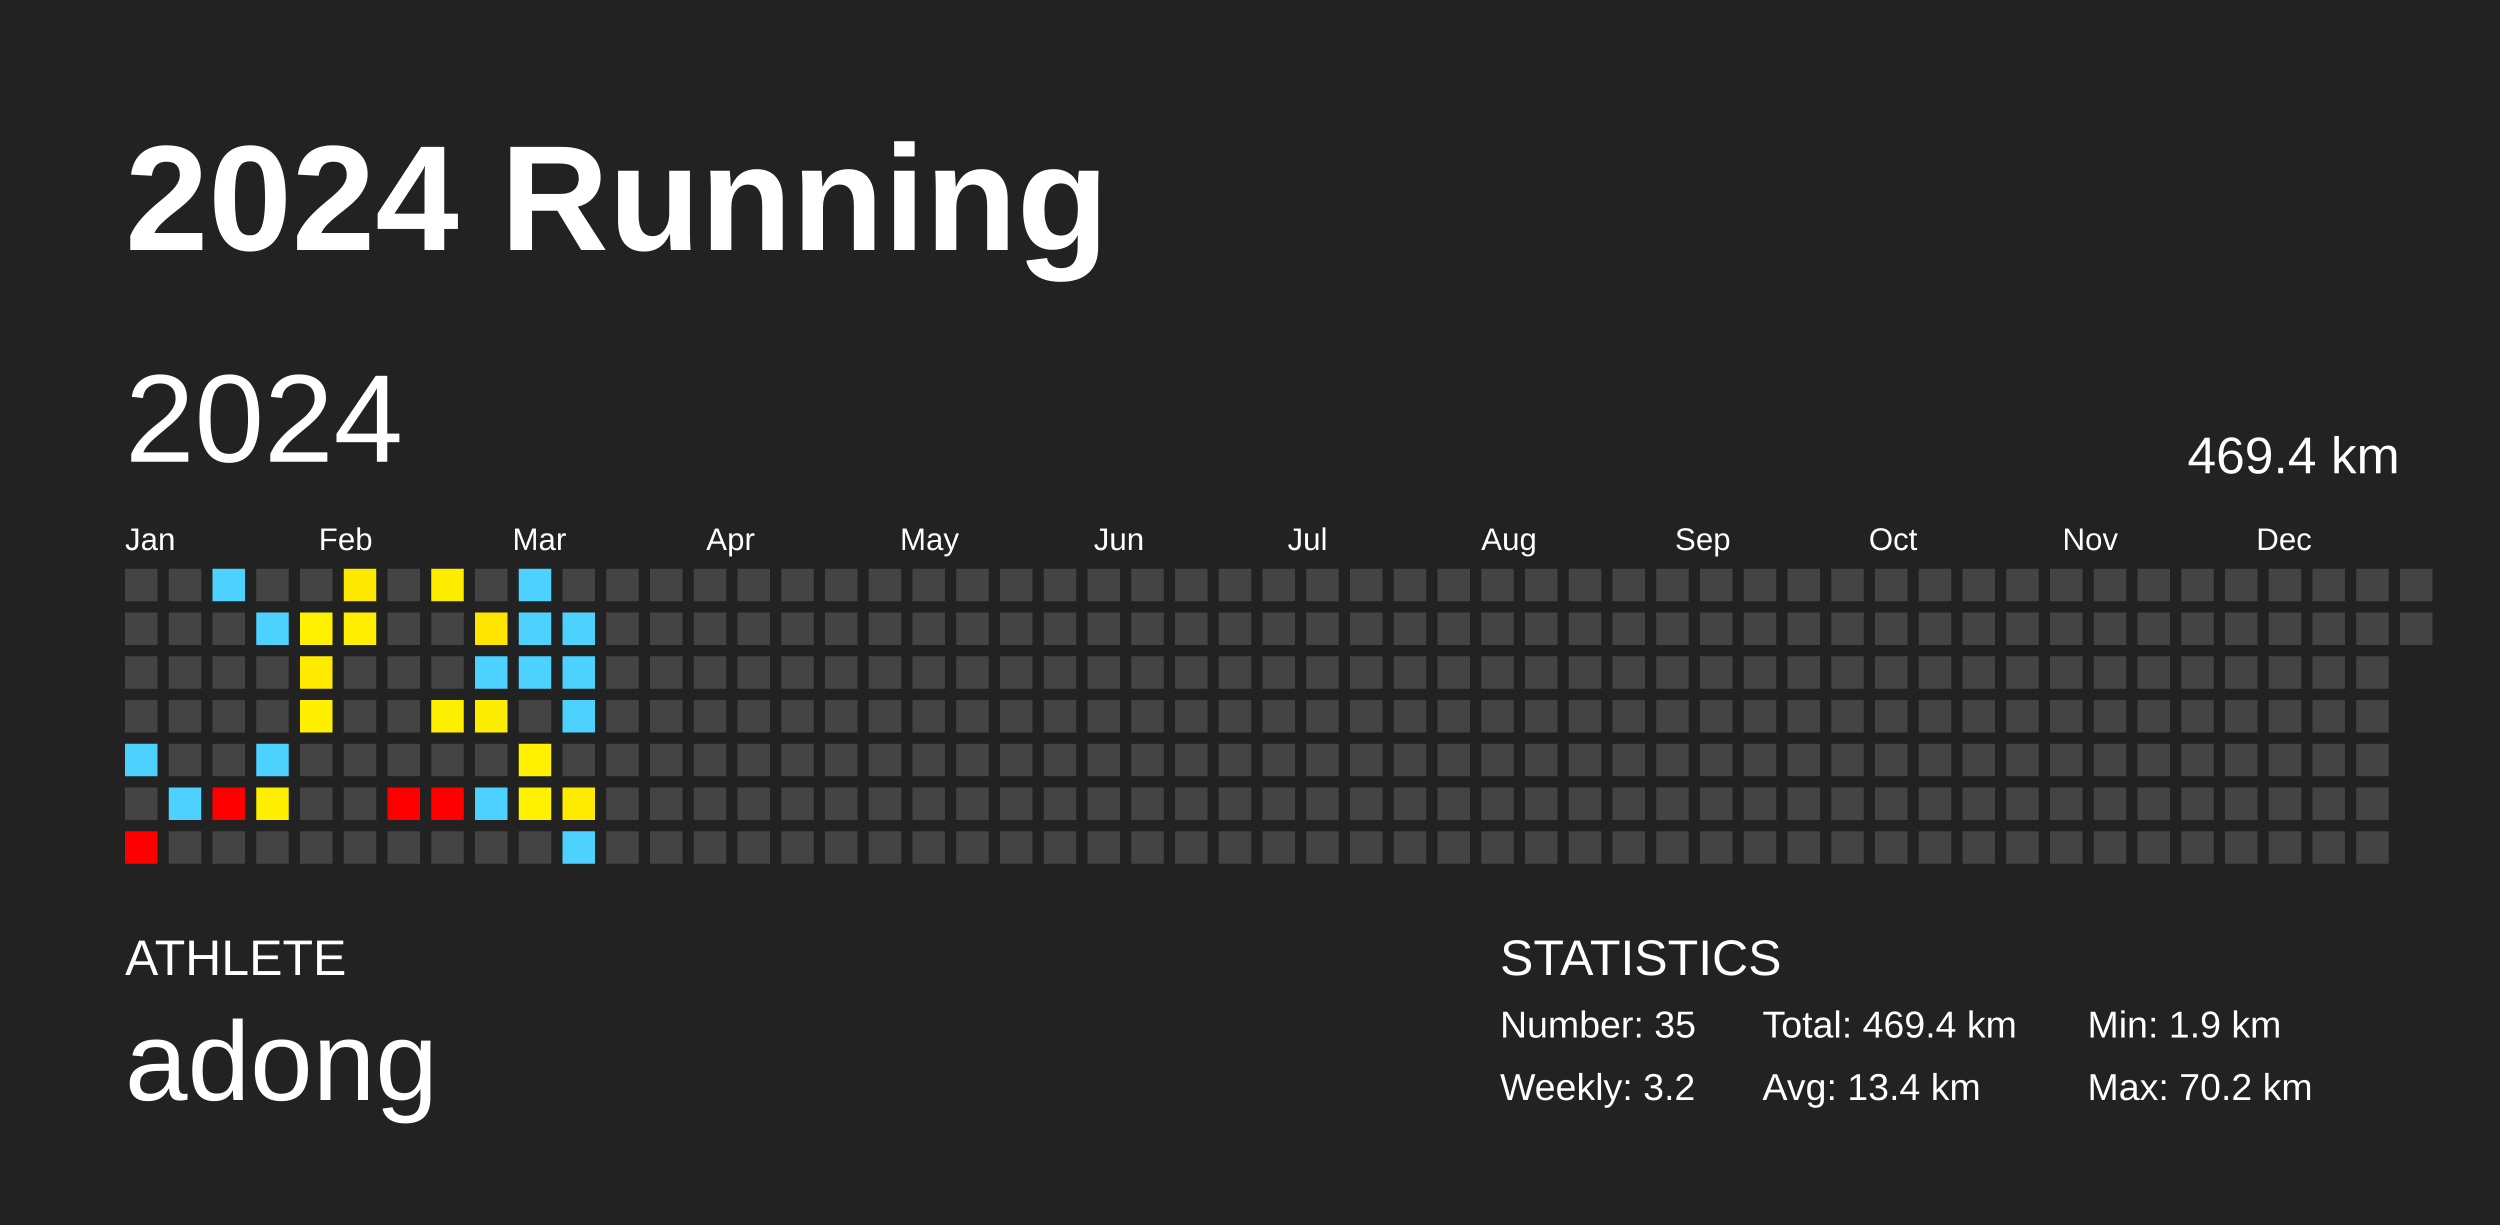
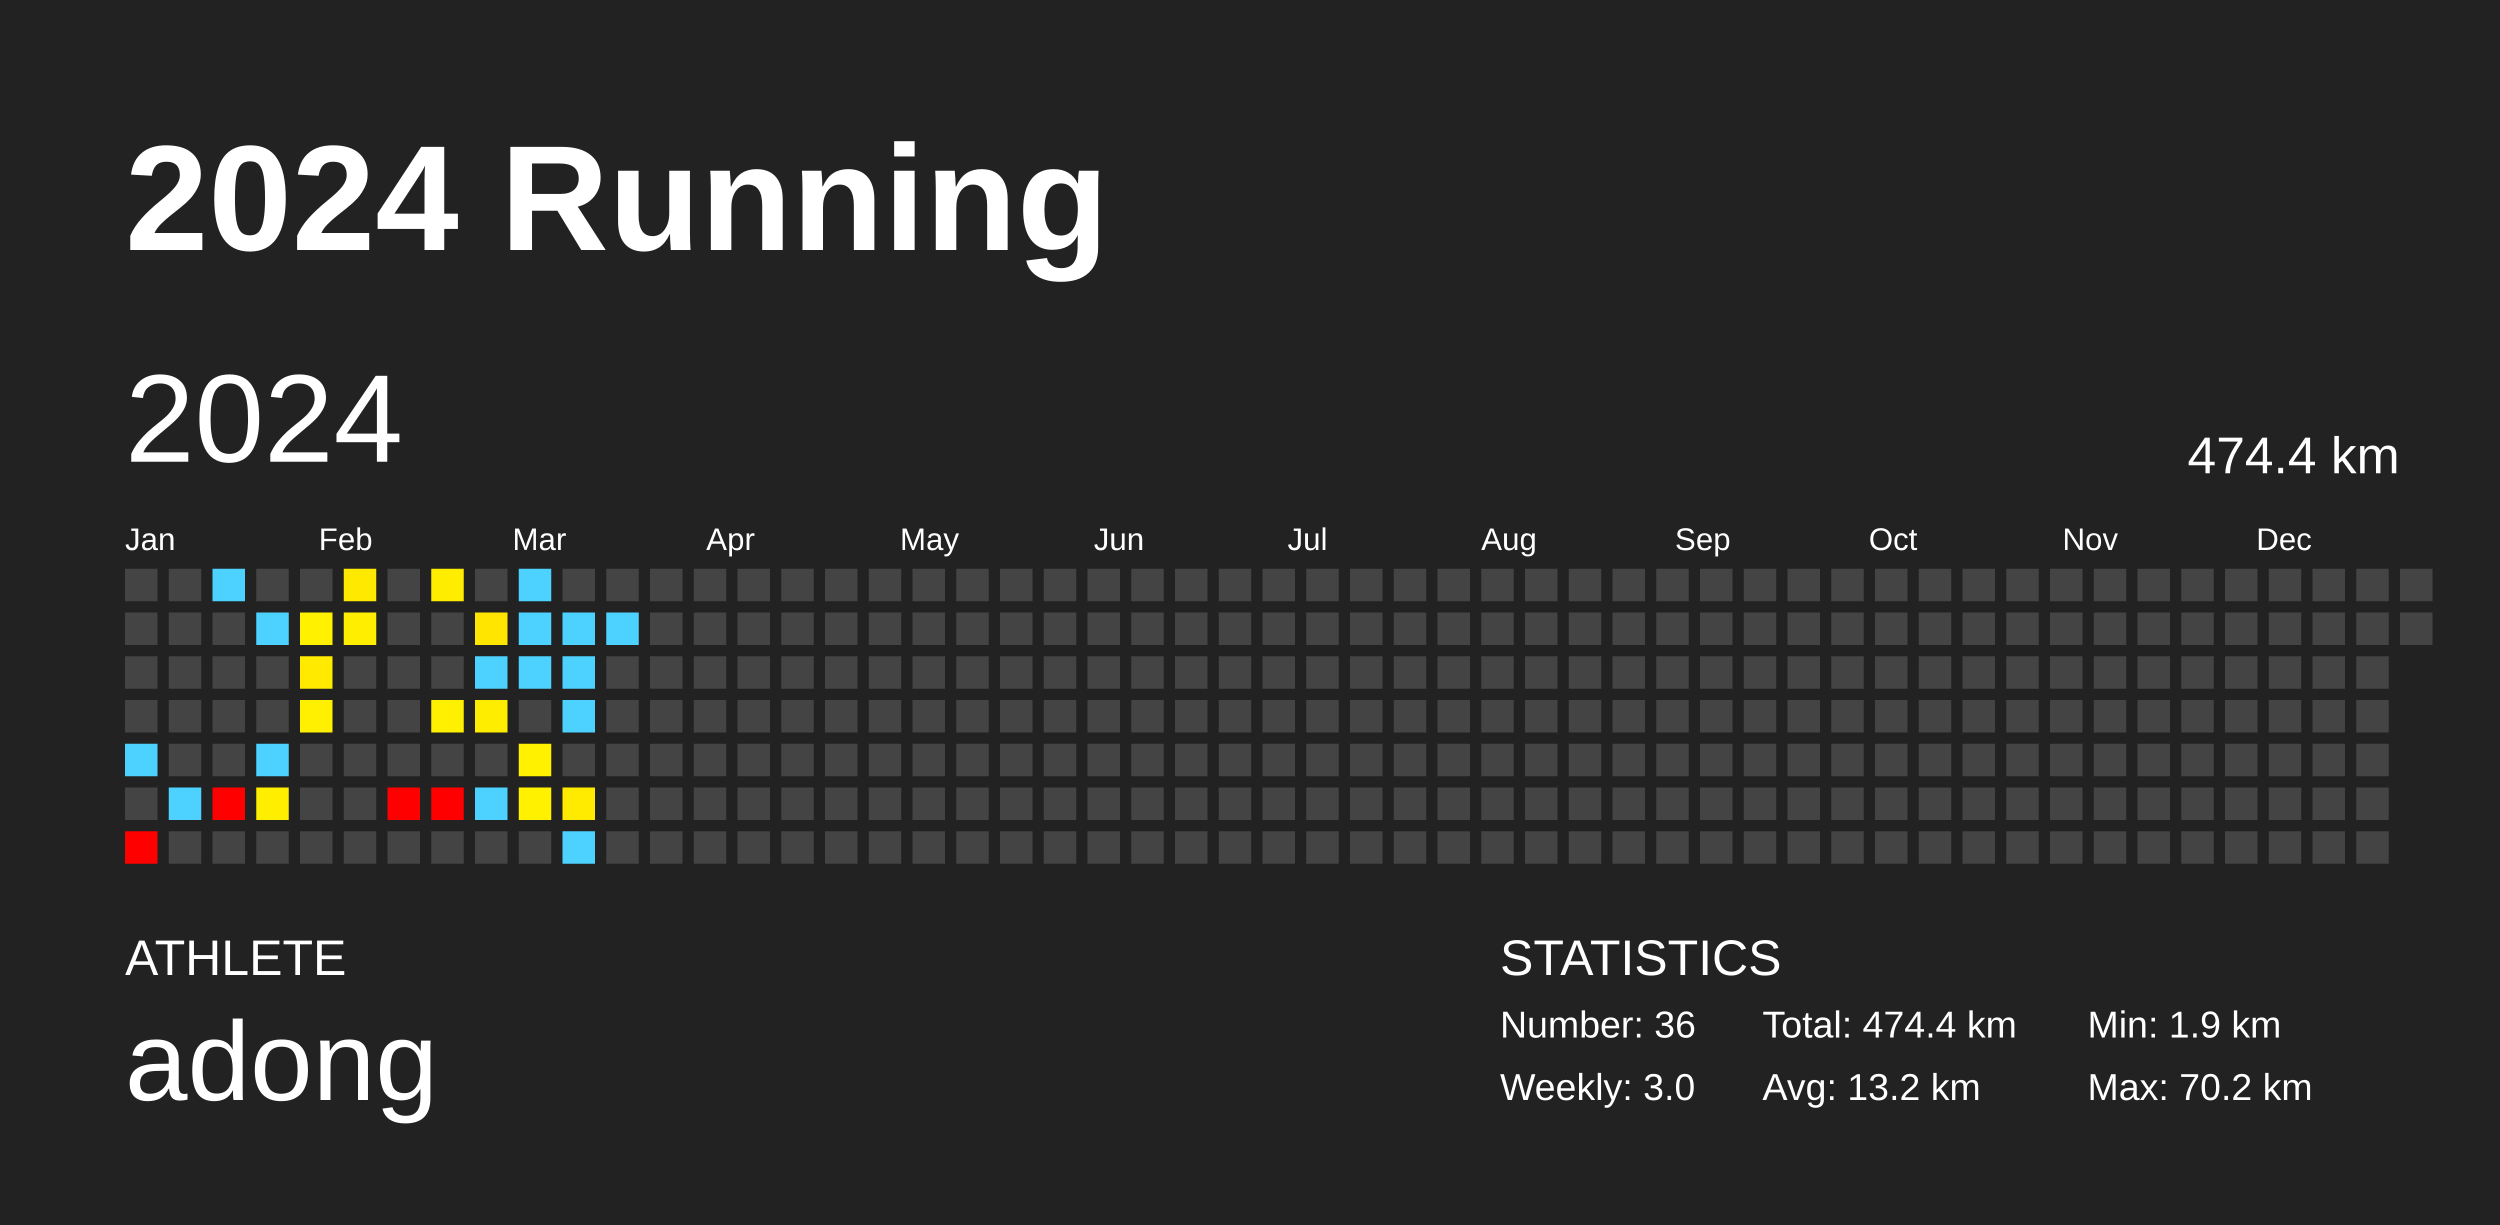
<svg xmlns="http://www.w3.org/2000/svg" baseProfile="full" height="98mm" version="1.1" viewBox="0,0,200,98" width="200mm">
  <defs />
  <rect fill="#222222" height="98" width="200" x="0" y="0" />
  <text fill="#FFFFFF" style="font-size:12px; font-family:Arial; font-weight:bold;" x="10" y="20">2024 Running</text>
  <text fill="#FFFFFF" style="font-size:4px; font-family:Arial" x="10" y="78">ATHLETE</text>
  <text fill="#FFFFFF" style="font-size:9px; font-family:Arial" x="10" y="88">adong</text>
  <text fill="#FFFFFF" style="font-size:4px; font-family:Arial" x="120" y="78">STATISTICS</text>
-   <text fill="#FFFFFF" style="font-size:3px; font-family:Arial" x="120" y="83">Number: 35</text>
-   <text fill="#FFFFFF" style="font-size:3px; font-family:Arial" x="120" y="88">Weekly: 3.2</text>
-   <text fill="#FFFFFF" style="font-size:3px; font-family:Arial" x="141" y="83">Total: 469.4 km</text>
-   <text fill="#FFFFFF" style="font-size:3px; font-family:Arial" x="141" y="88">Avg: 13.4 km</text>
+   <text fill="#FFFFFF" style="font-size:3px; font-family:Arial" x="120" y="83">Number: 36</text>
+   <text fill="#FFFFFF" style="font-size:3px; font-family:Arial" x="120" y="88">Weekly: 3.0</text>
+   <text fill="#FFFFFF" style="font-size:3px; font-family:Arial" x="141" y="83">Total: 474.4 km</text>
+   <text fill="#FFFFFF" style="font-size:3px; font-family:Arial" x="141" y="88">Avg: 13.2 km</text>
  <text fill="#FFFFFF" style="font-size:3px; font-family:Arial" x="167" y="83">Min: 1.9 km</text>
  <text fill="#FFFFFF" style="font-size:3px; font-family:Arial" x="167" y="88">Max: 70.2 km</text>
  <text dominant-baseline="hanging" fill="#FFFFFF" style="font-size:10.0px; font-family:Arial;" x="10" y="30">2024</text>
-   <text dominant-baseline="hanging" fill="#FFFFFF" style="font-size:4.125px; font-family:Arial;" x="175" y="35">469.4 km</text>
+   <text dominant-baseline="hanging" fill="#FFFFFF" style="font-size:4.125px; font-family:Arial;" x="175" y="35">474.4 km</text>
  <text fill="#FFFFFF" style="font-size:2.5px; font-family:Arial" x="10.0" y="44">Jan</text>
  <text fill="#FFFFFF" style="font-size:2.5px; font-family:Arial" x="25.5" y="44">Feb</text>
  <text fill="#FFFFFF" style="font-size:2.5px; font-family:Arial" x="41.0" y="44">Mar</text>
  <text fill="#FFFFFF" style="font-size:2.5px; font-family:Arial" x="56.5" y="44">Apr</text>
  <text fill="#FFFFFF" style="font-size:2.5px; font-family:Arial" x="72.0" y="44">May</text>
  <text fill="#FFFFFF" style="font-size:2.5px; font-family:Arial" x="87.5" y="44">Jun</text>
  <text fill="#FFFFFF" style="font-size:2.5px; font-family:Arial" x="103.0" y="44">Jul</text>
  <text fill="#FFFFFF" style="font-size:2.5px; font-family:Arial" x="118.5" y="44">Aug</text>
  <text fill="#FFFFFF" style="font-size:2.5px; font-family:Arial" x="134.0" y="44">Sep</text>
  <text fill="#FFFFFF" style="font-size:2.5px; font-family:Arial" x="149.5" y="44">Oct</text>
  <text fill="#FFFFFF" style="font-size:2.5px; font-family:Arial" x="165.0" y="44">Nov</text>
  <text fill="#FFFFFF" style="font-size:2.5px; font-family:Arial" x="180.5" y="44">Dec</text>
  <rect fill="#444444" height="2.6" width="2.6" x="10.0" y="45.5" />
  <rect fill="#444444" height="2.6" width="2.6" x="10.0" y="49.0" />
  <rect fill="#444444" height="2.6" width="2.6" x="10.0" y="52.5" />
  <rect fill="#444444" height="2.6" width="2.6" x="10.0" y="56.0" />
  <rect fill="#4dd2ff" height="2.6" width="2.6" x="10.0" y="59.5" />
  <rect fill="#444444" height="2.6" width="2.6" x="10.0" y="63.0" />
  <rect fill="red" height="2.6" width="2.6" x="10.0" y="66.5" />
  <rect fill="#444444" height="2.6" width="2.6" x="13.5" y="45.5" />
  <rect fill="#444444" height="2.6" width="2.6" x="13.5" y="49.0" />
  <rect fill="#444444" height="2.6" width="2.6" x="13.5" y="52.5" />
  <rect fill="#444444" height="2.6" width="2.6" x="13.5" y="56.0" />
  <rect fill="#444444" height="2.6" width="2.6" x="13.5" y="59.5" />
  <rect fill="#4dd2ff" height="2.6" width="2.6" x="13.5" y="63.0" />
  <rect fill="#444444" height="2.6" width="2.6" x="13.5" y="66.5" />
  <rect fill="#4dd2ff" height="2.6" width="2.6" x="17.0" y="45.5" />
  <rect fill="#444444" height="2.6" width="2.6" x="17.0" y="49.0" />
  <rect fill="#444444" height="2.6" width="2.6" x="17.0" y="52.5" />
  <rect fill="#444444" height="2.6" width="2.6" x="17.0" y="56.0" />
  <rect fill="#444444" height="2.6" width="2.6" x="17.0" y="59.5" />
  <rect fill="red" height="2.6" width="2.6" x="17.0" y="63.0" />
  <rect fill="#444444" height="2.6" width="2.6" x="17.0" y="66.5" />
  <rect fill="#444444" height="2.6" width="2.6" x="20.5" y="45.5" />
  <rect fill="#4dd2ff" height="2.6" width="2.6" x="20.5" y="49.0" />
  <rect fill="#444444" height="2.6" width="2.6" x="20.5" y="52.5" />
  <rect fill="#444444" height="2.6" width="2.6" x="20.5" y="56.0" />
  <rect fill="#4dd2ff" height="2.6" width="2.6" x="20.5" y="59.5" />
  <rect fill="#ffee00" height="2.6" width="2.6" x="20.5" y="63.0" />
  <rect fill="#444444" height="2.6" width="2.6" x="20.5" y="66.5" />
  <rect fill="#444444" height="2.6" width="2.6" x="24.0" y="45.5" />
  <rect fill="#fff100" height="2.6" width="2.6" x="24.0" y="49.0" />
  <rect fill="#ffea00" height="2.6" width="2.6" x="24.0" y="52.5" />
  <rect fill="#ffef00" height="2.6" width="2.6" x="24.0" y="56.0" />
  <rect fill="#444444" height="2.6" width="2.6" x="24.0" y="59.5" />
  <rect fill="#444444" height="2.6" width="2.6" x="24.0" y="63.0" />
  <rect fill="#444444" height="2.6" width="2.6" x="24.0" y="66.5" />
  <rect fill="#ffe900" height="2.6" width="2.6" x="27.5" y="45.5" />
  <rect fill="#ffee00" height="2.6" width="2.6" x="27.5" y="49.0" />
  <rect fill="#444444" height="2.6" width="2.6" x="27.5" y="52.5" />
  <rect fill="#444444" height="2.6" width="2.6" x="27.5" y="56.0" />
  <rect fill="#444444" height="2.6" width="2.6" x="27.5" y="59.5" />
  <rect fill="#444444" height="2.6" width="2.6" x="27.5" y="63.0" />
  <rect fill="#444444" height="2.6" width="2.6" x="27.5" y="66.5" />
  <rect fill="#444444" height="2.6" width="2.6" x="31.0" y="45.5" />
  <rect fill="#444444" height="2.6" width="2.6" x="31.0" y="49.0" />
  <rect fill="#444444" height="2.6" width="2.6" x="31.0" y="52.5" />
  <rect fill="#444444" height="2.6" width="2.6" x="31.0" y="56.0" />
  <rect fill="#444444" height="2.6" width="2.6" x="31.0" y="59.5" />
  <rect fill="red" height="2.6" width="2.6" x="31.0" y="63.0" />
  <rect fill="#444444" height="2.6" width="2.6" x="31.0" y="66.5" />
  <rect fill="#ffed00" height="2.6" width="2.6" x="34.5" y="45.5" />
  <rect fill="#444444" height="2.6" width="2.6" x="34.5" y="49.0" />
  <rect fill="#444444" height="2.6" width="2.6" x="34.5" y="52.5" />
  <rect fill="#ffef00" height="2.6" width="2.6" x="34.5" y="56.0" />
  <rect fill="#444444" height="2.6" width="2.6" x="34.5" y="59.5" />
  <rect fill="red" height="2.6" width="2.6" x="34.5" y="63.0" />
  <rect fill="#444444" height="2.6" width="2.6" x="34.5" y="66.5" />
  <rect fill="#444444" height="2.6" width="2.6" x="38.0" y="45.5" />
  <rect fill="#ffe500" height="2.6" width="2.6" x="38.0" y="49.0" />
  <rect fill="#4dd2ff" height="2.6" width="2.6" x="38.0" y="52.5" />
  <rect fill="#ffed00" height="2.6" width="2.6" x="38.0" y="56.0" />
  <rect fill="#444444" height="2.6" width="2.6" x="38.0" y="59.5" />
  <rect fill="#4dd2ff" height="2.6" width="2.6" x="38.0" y="63.0" />
  <rect fill="#444444" height="2.6" width="2.6" x="38.0" y="66.5" />
  <rect fill="#4dd2ff" height="2.6" width="2.6" x="41.5" y="45.5" />
  <rect fill="#4dd2ff" height="2.6" width="2.6" x="41.5" y="49.0" />
  <rect fill="#4dd2ff" height="2.6" width="2.6" x="41.5" y="52.5" />
  <rect fill="#444444" height="2.6" width="2.6" x="41.5" y="56.0" />
  <rect fill="#fff100" height="2.6" width="2.6" x="41.5" y="59.5" />
  <rect fill="#fff100" height="2.6" width="2.6" x="41.5" y="63.0" />
  <rect fill="#444444" height="2.6" width="2.6" x="41.5" y="66.5" />
  <rect fill="#444444" height="2.6" width="2.6" x="45.0" y="45.5" />
  <rect fill="#4dd2ff" height="2.6" width="2.6" x="45.0" y="49.0" />
  <rect fill="#4dd2ff" height="2.6" width="2.6" x="45.0" y="52.5" />
  <rect fill="#4dd2ff" height="2.6" width="2.6" x="45.0" y="56.0" />
  <rect fill="#444444" height="2.6" width="2.6" x="45.0" y="59.5" />
  <rect fill="#ffeb00" height="2.6" width="2.6" x="45.0" y="63.0" />
  <rect fill="#4dd2ff" height="2.6" width="2.6" x="45.0" y="66.5" />
  <rect fill="#444444" height="2.6" width="2.6" x="48.5" y="45.5" />
-   <rect fill="#444444" height="2.6" width="2.6" x="48.5" y="49.0" />
+   <rect fill="#4dd2ff" height="2.6" width="2.6" x="48.5" y="49.0" />
  <rect fill="#444444" height="2.6" width="2.6" x="48.5" y="52.5" />
  <rect fill="#444444" height="2.6" width="2.6" x="48.5" y="56.0" />
  <rect fill="#444444" height="2.6" width="2.6" x="48.5" y="59.5" />
  <rect fill="#444444" height="2.6" width="2.6" x="48.5" y="63.0" />
  <rect fill="#444444" height="2.6" width="2.6" x="48.5" y="66.5" />
  <rect fill="#444444" height="2.6" width="2.6" x="52.0" y="45.5" />
  <rect fill="#444444" height="2.6" width="2.6" x="52.0" y="49.0" />
  <rect fill="#444444" height="2.6" width="2.6" x="52.0" y="52.5" />
  <rect fill="#444444" height="2.6" width="2.6" x="52.0" y="56.0" />
  <rect fill="#444444" height="2.6" width="2.6" x="52.0" y="59.5" />
  <rect fill="#444444" height="2.6" width="2.6" x="52.0" y="63.0" />
  <rect fill="#444444" height="2.6" width="2.6" x="52.0" y="66.5" />
  <rect fill="#444444" height="2.6" width="2.6" x="55.5" y="45.5" />
  <rect fill="#444444" height="2.6" width="2.6" x="55.5" y="49.0" />
  <rect fill="#444444" height="2.6" width="2.6" x="55.5" y="52.5" />
  <rect fill="#444444" height="2.6" width="2.6" x="55.5" y="56.0" />
  <rect fill="#444444" height="2.6" width="2.6" x="55.5" y="59.5" />
  <rect fill="#444444" height="2.6" width="2.6" x="55.5" y="63.0" />
  <rect fill="#444444" height="2.6" width="2.6" x="55.5" y="66.5" />
  <rect fill="#444444" height="2.6" width="2.6" x="59.0" y="45.5" />
  <rect fill="#444444" height="2.6" width="2.6" x="59.0" y="49.0" />
  <rect fill="#444444" height="2.6" width="2.6" x="59.0" y="52.5" />
  <rect fill="#444444" height="2.6" width="2.6" x="59.0" y="56.0" />
  <rect fill="#444444" height="2.6" width="2.6" x="59.0" y="59.5" />
  <rect fill="#444444" height="2.6" width="2.6" x="59.0" y="63.0" />
  <rect fill="#444444" height="2.6" width="2.6" x="59.0" y="66.5" />
  <rect fill="#444444" height="2.6" width="2.6" x="62.5" y="45.5" />
  <rect fill="#444444" height="2.6" width="2.6" x="62.5" y="49.0" />
  <rect fill="#444444" height="2.6" width="2.6" x="62.5" y="52.5" />
  <rect fill="#444444" height="2.6" width="2.6" x="62.5" y="56.0" />
  <rect fill="#444444" height="2.6" width="2.6" x="62.5" y="59.5" />
  <rect fill="#444444" height="2.6" width="2.6" x="62.5" y="63.0" />
  <rect fill="#444444" height="2.6" width="2.6" x="62.5" y="66.5" />
  <rect fill="#444444" height="2.6" width="2.6" x="66.0" y="45.5" />
  <rect fill="#444444" height="2.6" width="2.6" x="66.0" y="49.0" />
  <rect fill="#444444" height="2.6" width="2.6" x="66.0" y="52.5" />
  <rect fill="#444444" height="2.6" width="2.6" x="66.0" y="56.0" />
  <rect fill="#444444" height="2.6" width="2.6" x="66.0" y="59.5" />
  <rect fill="#444444" height="2.6" width="2.6" x="66.0" y="63.0" />
  <rect fill="#444444" height="2.6" width="2.6" x="66.0" y="66.5" />
  <rect fill="#444444" height="2.6" width="2.6" x="69.5" y="45.5" />
  <rect fill="#444444" height="2.6" width="2.6" x="69.5" y="49.0" />
  <rect fill="#444444" height="2.6" width="2.6" x="69.5" y="52.5" />
  <rect fill="#444444" height="2.6" width="2.6" x="69.5" y="56.0" />
  <rect fill="#444444" height="2.6" width="2.6" x="69.5" y="59.5" />
  <rect fill="#444444" height="2.6" width="2.6" x="69.5" y="63.0" />
  <rect fill="#444444" height="2.6" width="2.6" x="69.5" y="66.5" />
  <rect fill="#444444" height="2.6" width="2.6" x="73.0" y="45.5" />
  <rect fill="#444444" height="2.6" width="2.6" x="73.0" y="49.0" />
  <rect fill="#444444" height="2.6" width="2.6" x="73.0" y="52.5" />
  <rect fill="#444444" height="2.6" width="2.6" x="73.0" y="56.0" />
  <rect fill="#444444" height="2.6" width="2.6" x="73.0" y="59.5" />
  <rect fill="#444444" height="2.6" width="2.6" x="73.0" y="63.0" />
  <rect fill="#444444" height="2.6" width="2.6" x="73.0" y="66.5" />
  <rect fill="#444444" height="2.6" width="2.6" x="76.5" y="45.5" />
  <rect fill="#444444" height="2.6" width="2.6" x="76.5" y="49.0" />
  <rect fill="#444444" height="2.6" width="2.6" x="76.5" y="52.5" />
  <rect fill="#444444" height="2.6" width="2.6" x="76.5" y="56.0" />
  <rect fill="#444444" height="2.6" width="2.6" x="76.5" y="59.5" />
  <rect fill="#444444" height="2.6" width="2.6" x="76.5" y="63.0" />
  <rect fill="#444444" height="2.6" width="2.6" x="76.5" y="66.5" />
  <rect fill="#444444" height="2.6" width="2.6" x="80.0" y="45.5" />
  <rect fill="#444444" height="2.6" width="2.6" x="80.0" y="49.0" />
  <rect fill="#444444" height="2.6" width="2.6" x="80.0" y="52.5" />
  <rect fill="#444444" height="2.6" width="2.6" x="80.0" y="56.0" />
  <rect fill="#444444" height="2.6" width="2.6" x="80.0" y="59.5" />
  <rect fill="#444444" height="2.6" width="2.6" x="80.0" y="63.0" />
  <rect fill="#444444" height="2.6" width="2.6" x="80.0" y="66.5" />
  <rect fill="#444444" height="2.6" width="2.6" x="83.5" y="45.5" />
  <rect fill="#444444" height="2.6" width="2.6" x="83.5" y="49.0" />
  <rect fill="#444444" height="2.6" width="2.6" x="83.5" y="52.5" />
  <rect fill="#444444" height="2.6" width="2.6" x="83.5" y="56.0" />
  <rect fill="#444444" height="2.6" width="2.6" x="83.5" y="59.5" />
  <rect fill="#444444" height="2.6" width="2.6" x="83.5" y="63.0" />
  <rect fill="#444444" height="2.6" width="2.6" x="83.5" y="66.5" />
  <rect fill="#444444" height="2.6" width="2.6" x="87.0" y="45.5" />
  <rect fill="#444444" height="2.6" width="2.6" x="87.0" y="49.0" />
  <rect fill="#444444" height="2.6" width="2.6" x="87.0" y="52.5" />
  <rect fill="#444444" height="2.6" width="2.6" x="87.0" y="56.0" />
  <rect fill="#444444" height="2.6" width="2.6" x="87.0" y="59.5" />
  <rect fill="#444444" height="2.6" width="2.6" x="87.0" y="63.0" />
  <rect fill="#444444" height="2.6" width="2.6" x="87.0" y="66.5" />
  <rect fill="#444444" height="2.6" width="2.6" x="90.5" y="45.5" />
  <rect fill="#444444" height="2.6" width="2.6" x="90.5" y="49.0" />
  <rect fill="#444444" height="2.6" width="2.6" x="90.5" y="52.5" />
  <rect fill="#444444" height="2.6" width="2.6" x="90.5" y="56.0" />
  <rect fill="#444444" height="2.6" width="2.6" x="90.5" y="59.5" />
  <rect fill="#444444" height="2.6" width="2.6" x="90.5" y="63.0" />
  <rect fill="#444444" height="2.6" width="2.6" x="90.5" y="66.5" />
  <rect fill="#444444" height="2.6" width="2.6" x="94.0" y="45.5" />
  <rect fill="#444444" height="2.6" width="2.6" x="94.0" y="49.0" />
  <rect fill="#444444" height="2.6" width="2.6" x="94.0" y="52.5" />
  <rect fill="#444444" height="2.6" width="2.6" x="94.0" y="56.0" />
  <rect fill="#444444" height="2.6" width="2.6" x="94.0" y="59.5" />
  <rect fill="#444444" height="2.6" width="2.6" x="94.0" y="63.0" />
  <rect fill="#444444" height="2.6" width="2.6" x="94.0" y="66.5" />
  <rect fill="#444444" height="2.6" width="2.6" x="97.5" y="45.5" />
  <rect fill="#444444" height="2.6" width="2.6" x="97.5" y="49.0" />
  <rect fill="#444444" height="2.6" width="2.6" x="97.5" y="52.5" />
  <rect fill="#444444" height="2.6" width="2.6" x="97.5" y="56.0" />
  <rect fill="#444444" height="2.6" width="2.6" x="97.5" y="59.5" />
  <rect fill="#444444" height="2.6" width="2.6" x="97.5" y="63.0" />
  <rect fill="#444444" height="2.6" width="2.6" x="97.5" y="66.5" />
  <rect fill="#444444" height="2.6" width="2.6" x="101.0" y="45.5" />
  <rect fill="#444444" height="2.6" width="2.6" x="101.0" y="49.0" />
  <rect fill="#444444" height="2.6" width="2.6" x="101.0" y="52.5" />
  <rect fill="#444444" height="2.6" width="2.6" x="101.0" y="56.0" />
  <rect fill="#444444" height="2.6" width="2.6" x="101.0" y="59.5" />
  <rect fill="#444444" height="2.6" width="2.6" x="101.0" y="63.0" />
  <rect fill="#444444" height="2.6" width="2.6" x="101.0" y="66.5" />
  <rect fill="#444444" height="2.6" width="2.6" x="104.5" y="45.5" />
  <rect fill="#444444" height="2.6" width="2.6" x="104.5" y="49.0" />
  <rect fill="#444444" height="2.6" width="2.6" x="104.5" y="52.5" />
  <rect fill="#444444" height="2.6" width="2.6" x="104.5" y="56.0" />
  <rect fill="#444444" height="2.6" width="2.6" x="104.5" y="59.5" />
  <rect fill="#444444" height="2.6" width="2.6" x="104.5" y="63.0" />
  <rect fill="#444444" height="2.6" width="2.6" x="104.5" y="66.5" />
  <rect fill="#444444" height="2.6" width="2.6" x="108.0" y="45.5" />
  <rect fill="#444444" height="2.6" width="2.6" x="108.0" y="49.0" />
  <rect fill="#444444" height="2.6" width="2.6" x="108.0" y="52.5" />
  <rect fill="#444444" height="2.6" width="2.6" x="108.0" y="56.0" />
  <rect fill="#444444" height="2.6" width="2.6" x="108.0" y="59.5" />
  <rect fill="#444444" height="2.6" width="2.6" x="108.0" y="63.0" />
  <rect fill="#444444" height="2.6" width="2.6" x="108.0" y="66.5" />
  <rect fill="#444444" height="2.6" width="2.6" x="111.5" y="45.5" />
  <rect fill="#444444" height="2.6" width="2.6" x="111.5" y="49.0" />
  <rect fill="#444444" height="2.6" width="2.6" x="111.5" y="52.5" />
  <rect fill="#444444" height="2.6" width="2.6" x="111.5" y="56.0" />
  <rect fill="#444444" height="2.6" width="2.6" x="111.5" y="59.5" />
  <rect fill="#444444" height="2.6" width="2.6" x="111.5" y="63.0" />
  <rect fill="#444444" height="2.6" width="2.6" x="111.5" y="66.5" />
  <rect fill="#444444" height="2.6" width="2.6" x="115.0" y="45.5" />
  <rect fill="#444444" height="2.6" width="2.6" x="115.0" y="49.0" />
  <rect fill="#444444" height="2.6" width="2.6" x="115.0" y="52.5" />
  <rect fill="#444444" height="2.6" width="2.6" x="115.0" y="56.0" />
  <rect fill="#444444" height="2.6" width="2.6" x="115.0" y="59.5" />
  <rect fill="#444444" height="2.6" width="2.6" x="115.0" y="63.0" />
  <rect fill="#444444" height="2.6" width="2.6" x="115.0" y="66.5" />
  <rect fill="#444444" height="2.6" width="2.6" x="118.5" y="45.5" />
  <rect fill="#444444" height="2.6" width="2.6" x="118.5" y="49.0" />
  <rect fill="#444444" height="2.6" width="2.6" x="118.5" y="52.5" />
  <rect fill="#444444" height="2.6" width="2.6" x="118.5" y="56.0" />
  <rect fill="#444444" height="2.6" width="2.6" x="118.5" y="59.5" />
  <rect fill="#444444" height="2.6" width="2.6" x="118.5" y="63.0" />
  <rect fill="#444444" height="2.6" width="2.6" x="118.5" y="66.5" />
  <rect fill="#444444" height="2.6" width="2.6" x="122.0" y="45.5" />
  <rect fill="#444444" height="2.6" width="2.6" x="122.0" y="49.0" />
  <rect fill="#444444" height="2.6" width="2.6" x="122.0" y="52.5" />
  <rect fill="#444444" height="2.6" width="2.6" x="122.0" y="56.0" />
  <rect fill="#444444" height="2.6" width="2.6" x="122.0" y="59.5" />
  <rect fill="#444444" height="2.6" width="2.6" x="122.0" y="63.0" />
  <rect fill="#444444" height="2.6" width="2.6" x="122.0" y="66.5" />
  <rect fill="#444444" height="2.6" width="2.6" x="125.5" y="45.5" />
  <rect fill="#444444" height="2.6" width="2.6" x="125.5" y="49.0" />
  <rect fill="#444444" height="2.6" width="2.6" x="125.5" y="52.5" />
  <rect fill="#444444" height="2.6" width="2.6" x="125.5" y="56.0" />
  <rect fill="#444444" height="2.6" width="2.6" x="125.5" y="59.5" />
  <rect fill="#444444" height="2.6" width="2.6" x="125.5" y="63.0" />
  <rect fill="#444444" height="2.6" width="2.6" x="125.5" y="66.5" />
  <rect fill="#444444" height="2.6" width="2.6" x="129.0" y="45.5" />
  <rect fill="#444444" height="2.6" width="2.6" x="129.0" y="49.0" />
  <rect fill="#444444" height="2.6" width="2.6" x="129.0" y="52.5" />
  <rect fill="#444444" height="2.6" width="2.6" x="129.0" y="56.0" />
  <rect fill="#444444" height="2.6" width="2.6" x="129.0" y="59.5" />
  <rect fill="#444444" height="2.6" width="2.6" x="129.0" y="63.0" />
  <rect fill="#444444" height="2.6" width="2.6" x="129.0" y="66.5" />
  <rect fill="#444444" height="2.6" width="2.6" x="132.5" y="45.5" />
  <rect fill="#444444" height="2.6" width="2.6" x="132.5" y="49.0" />
  <rect fill="#444444" height="2.6" width="2.6" x="132.5" y="52.5" />
  <rect fill="#444444" height="2.6" width="2.6" x="132.5" y="56.0" />
  <rect fill="#444444" height="2.6" width="2.6" x="132.5" y="59.5" />
  <rect fill="#444444" height="2.6" width="2.6" x="132.5" y="63.0" />
  <rect fill="#444444" height="2.6" width="2.6" x="132.5" y="66.5" />
  <rect fill="#444444" height="2.6" width="2.6" x="136.0" y="45.5" />
  <rect fill="#444444" height="2.6" width="2.6" x="136.0" y="49.0" />
  <rect fill="#444444" height="2.6" width="2.6" x="136.0" y="52.5" />
  <rect fill="#444444" height="2.6" width="2.6" x="136.0" y="56.0" />
  <rect fill="#444444" height="2.6" width="2.6" x="136.0" y="59.5" />
  <rect fill="#444444" height="2.6" width="2.6" x="136.0" y="63.0" />
  <rect fill="#444444" height="2.6" width="2.6" x="136.0" y="66.5" />
  <rect fill="#444444" height="2.6" width="2.6" x="139.5" y="45.5" />
  <rect fill="#444444" height="2.6" width="2.6" x="139.5" y="49.0" />
  <rect fill="#444444" height="2.6" width="2.6" x="139.5" y="52.5" />
  <rect fill="#444444" height="2.6" width="2.6" x="139.5" y="56.0" />
  <rect fill="#444444" height="2.6" width="2.6" x="139.5" y="59.5" />
  <rect fill="#444444" height="2.6" width="2.6" x="139.5" y="63.0" />
  <rect fill="#444444" height="2.6" width="2.6" x="139.5" y="66.5" />
  <rect fill="#444444" height="2.6" width="2.6" x="143.0" y="45.5" />
  <rect fill="#444444" height="2.6" width="2.6" x="143.0" y="49.0" />
  <rect fill="#444444" height="2.6" width="2.6" x="143.0" y="52.5" />
  <rect fill="#444444" height="2.6" width="2.6" x="143.0" y="56.0" />
  <rect fill="#444444" height="2.6" width="2.6" x="143.0" y="59.5" />
  <rect fill="#444444" height="2.6" width="2.6" x="143.0" y="63.0" />
  <rect fill="#444444" height="2.6" width="2.6" x="143.0" y="66.5" />
  <rect fill="#444444" height="2.6" width="2.6" x="146.5" y="45.5" />
  <rect fill="#444444" height="2.6" width="2.6" x="146.5" y="49.0" />
  <rect fill="#444444" height="2.6" width="2.6" x="146.5" y="52.5" />
  <rect fill="#444444" height="2.6" width="2.6" x="146.5" y="56.0" />
  <rect fill="#444444" height="2.6" width="2.6" x="146.5" y="59.5" />
  <rect fill="#444444" height="2.6" width="2.6" x="146.5" y="63.0" />
  <rect fill="#444444" height="2.6" width="2.6" x="146.5" y="66.5" />
  <rect fill="#444444" height="2.6" width="2.6" x="150.0" y="45.5" />
  <rect fill="#444444" height="2.6" width="2.6" x="150.0" y="49.0" />
  <rect fill="#444444" height="2.6" width="2.6" x="150.0" y="52.5" />
  <rect fill="#444444" height="2.6" width="2.6" x="150.0" y="56.0" />
  <rect fill="#444444" height="2.6" width="2.6" x="150.0" y="59.5" />
  <rect fill="#444444" height="2.6" width="2.6" x="150.0" y="63.0" />
  <rect fill="#444444" height="2.6" width="2.6" x="150.0" y="66.5" />
  <rect fill="#444444" height="2.6" width="2.6" x="153.5" y="45.5" />
  <rect fill="#444444" height="2.6" width="2.6" x="153.5" y="49.0" />
  <rect fill="#444444" height="2.6" width="2.6" x="153.5" y="52.5" />
  <rect fill="#444444" height="2.6" width="2.6" x="153.5" y="56.0" />
  <rect fill="#444444" height="2.6" width="2.6" x="153.5" y="59.5" />
  <rect fill="#444444" height="2.6" width="2.6" x="153.5" y="63.0" />
  <rect fill="#444444" height="2.6" width="2.6" x="153.5" y="66.5" />
  <rect fill="#444444" height="2.6" width="2.6" x="157.0" y="45.5" />
  <rect fill="#444444" height="2.6" width="2.6" x="157.0" y="49.0" />
  <rect fill="#444444" height="2.6" width="2.6" x="157.0" y="52.5" />
  <rect fill="#444444" height="2.6" width="2.6" x="157.0" y="56.0" />
  <rect fill="#444444" height="2.6" width="2.6" x="157.0" y="59.5" />
  <rect fill="#444444" height="2.6" width="2.6" x="157.0" y="63.0" />
  <rect fill="#444444" height="2.6" width="2.6" x="157.0" y="66.5" />
  <rect fill="#444444" height="2.6" width="2.6" x="160.5" y="45.5" />
  <rect fill="#444444" height="2.6" width="2.6" x="160.5" y="49.0" />
  <rect fill="#444444" height="2.6" width="2.6" x="160.5" y="52.5" />
  <rect fill="#444444" height="2.6" width="2.6" x="160.5" y="56.0" />
  <rect fill="#444444" height="2.6" width="2.6" x="160.5" y="59.5" />
  <rect fill="#444444" height="2.6" width="2.6" x="160.5" y="63.0" />
  <rect fill="#444444" height="2.6" width="2.6" x="160.5" y="66.5" />
  <rect fill="#444444" height="2.6" width="2.6" x="164.0" y="45.5" />
  <rect fill="#444444" height="2.6" width="2.6" x="164.0" y="49.0" />
  <rect fill="#444444" height="2.6" width="2.6" x="164.0" y="52.5" />
  <rect fill="#444444" height="2.6" width="2.6" x="164.0" y="56.0" />
  <rect fill="#444444" height="2.6" width="2.6" x="164.0" y="59.5" />
  <rect fill="#444444" height="2.6" width="2.6" x="164.0" y="63.0" />
  <rect fill="#444444" height="2.6" width="2.6" x="164.0" y="66.5" />
  <rect fill="#444444" height="2.6" width="2.6" x="167.5" y="45.5" />
  <rect fill="#444444" height="2.6" width="2.6" x="167.5" y="49.0" />
  <rect fill="#444444" height="2.6" width="2.6" x="167.5" y="52.5" />
  <rect fill="#444444" height="2.6" width="2.6" x="167.5" y="56.0" />
  <rect fill="#444444" height="2.6" width="2.6" x="167.5" y="59.5" />
  <rect fill="#444444" height="2.6" width="2.6" x="167.5" y="63.0" />
  <rect fill="#444444" height="2.6" width="2.6" x="167.5" y="66.5" />
  <rect fill="#444444" height="2.6" width="2.6" x="171.0" y="45.5" />
  <rect fill="#444444" height="2.6" width="2.6" x="171.0" y="49.0" />
  <rect fill="#444444" height="2.6" width="2.6" x="171.0" y="52.5" />
  <rect fill="#444444" height="2.6" width="2.6" x="171.0" y="56.0" />
  <rect fill="#444444" height="2.6" width="2.6" x="171.0" y="59.5" />
  <rect fill="#444444" height="2.6" width="2.6" x="171.0" y="63.0" />
  <rect fill="#444444" height="2.6" width="2.6" x="171.0" y="66.5" />
  <rect fill="#444444" height="2.6" width="2.6" x="174.5" y="45.5" />
  <rect fill="#444444" height="2.6" width="2.6" x="174.5" y="49.0" />
  <rect fill="#444444" height="2.6" width="2.6" x="174.5" y="52.5" />
  <rect fill="#444444" height="2.6" width="2.6" x="174.5" y="56.0" />
  <rect fill="#444444" height="2.6" width="2.6" x="174.5" y="59.5" />
  <rect fill="#444444" height="2.6" width="2.6" x="174.5" y="63.0" />
  <rect fill="#444444" height="2.6" width="2.6" x="174.5" y="66.5" />
  <rect fill="#444444" height="2.6" width="2.6" x="178.0" y="45.5" />
  <rect fill="#444444" height="2.6" width="2.6" x="178.0" y="49.0" />
  <rect fill="#444444" height="2.6" width="2.6" x="178.0" y="52.5" />
  <rect fill="#444444" height="2.6" width="2.6" x="178.0" y="56.0" />
  <rect fill="#444444" height="2.6" width="2.6" x="178.0" y="59.5" />
  <rect fill="#444444" height="2.6" width="2.6" x="178.0" y="63.0" />
  <rect fill="#444444" height="2.6" width="2.6" x="178.0" y="66.5" />
  <rect fill="#444444" height="2.6" width="2.6" x="181.5" y="45.5" />
  <rect fill="#444444" height="2.6" width="2.6" x="181.5" y="49.0" />
  <rect fill="#444444" height="2.6" width="2.6" x="181.5" y="52.5" />
  <rect fill="#444444" height="2.6" width="2.6" x="181.5" y="56.0" />
  <rect fill="#444444" height="2.6" width="2.6" x="181.5" y="59.5" />
  <rect fill="#444444" height="2.6" width="2.6" x="181.5" y="63.0" />
  <rect fill="#444444" height="2.6" width="2.6" x="181.5" y="66.5" />
  <rect fill="#444444" height="2.6" width="2.6" x="185.0" y="45.5" />
  <rect fill="#444444" height="2.6" width="2.6" x="185.0" y="49.0" />
  <rect fill="#444444" height="2.6" width="2.6" x="185.0" y="52.5" />
  <rect fill="#444444" height="2.6" width="2.6" x="185.0" y="56.0" />
  <rect fill="#444444" height="2.6" width="2.6" x="185.0" y="59.5" />
  <rect fill="#444444" height="2.6" width="2.6" x="185.0" y="63.0" />
  <rect fill="#444444" height="2.6" width="2.6" x="185.0" y="66.5" />
  <rect fill="#444444" height="2.6" width="2.6" x="188.5" y="45.5" />
  <rect fill="#444444" height="2.6" width="2.6" x="188.5" y="49.0" />
  <rect fill="#444444" height="2.6" width="2.6" x="188.5" y="52.5" />
  <rect fill="#444444" height="2.6" width="2.6" x="188.5" y="56.0" />
  <rect fill="#444444" height="2.6" width="2.6" x="188.5" y="59.5" />
  <rect fill="#444444" height="2.6" width="2.6" x="188.5" y="63.0" />
  <rect fill="#444444" height="2.6" width="2.6" x="188.5" y="66.5" />
  <rect fill="#444444" height="2.6" width="2.6" x="192.0" y="45.5" />
  <rect fill="#444444" height="2.6" width="2.6" x="192.0" y="49.0" />
</svg>
